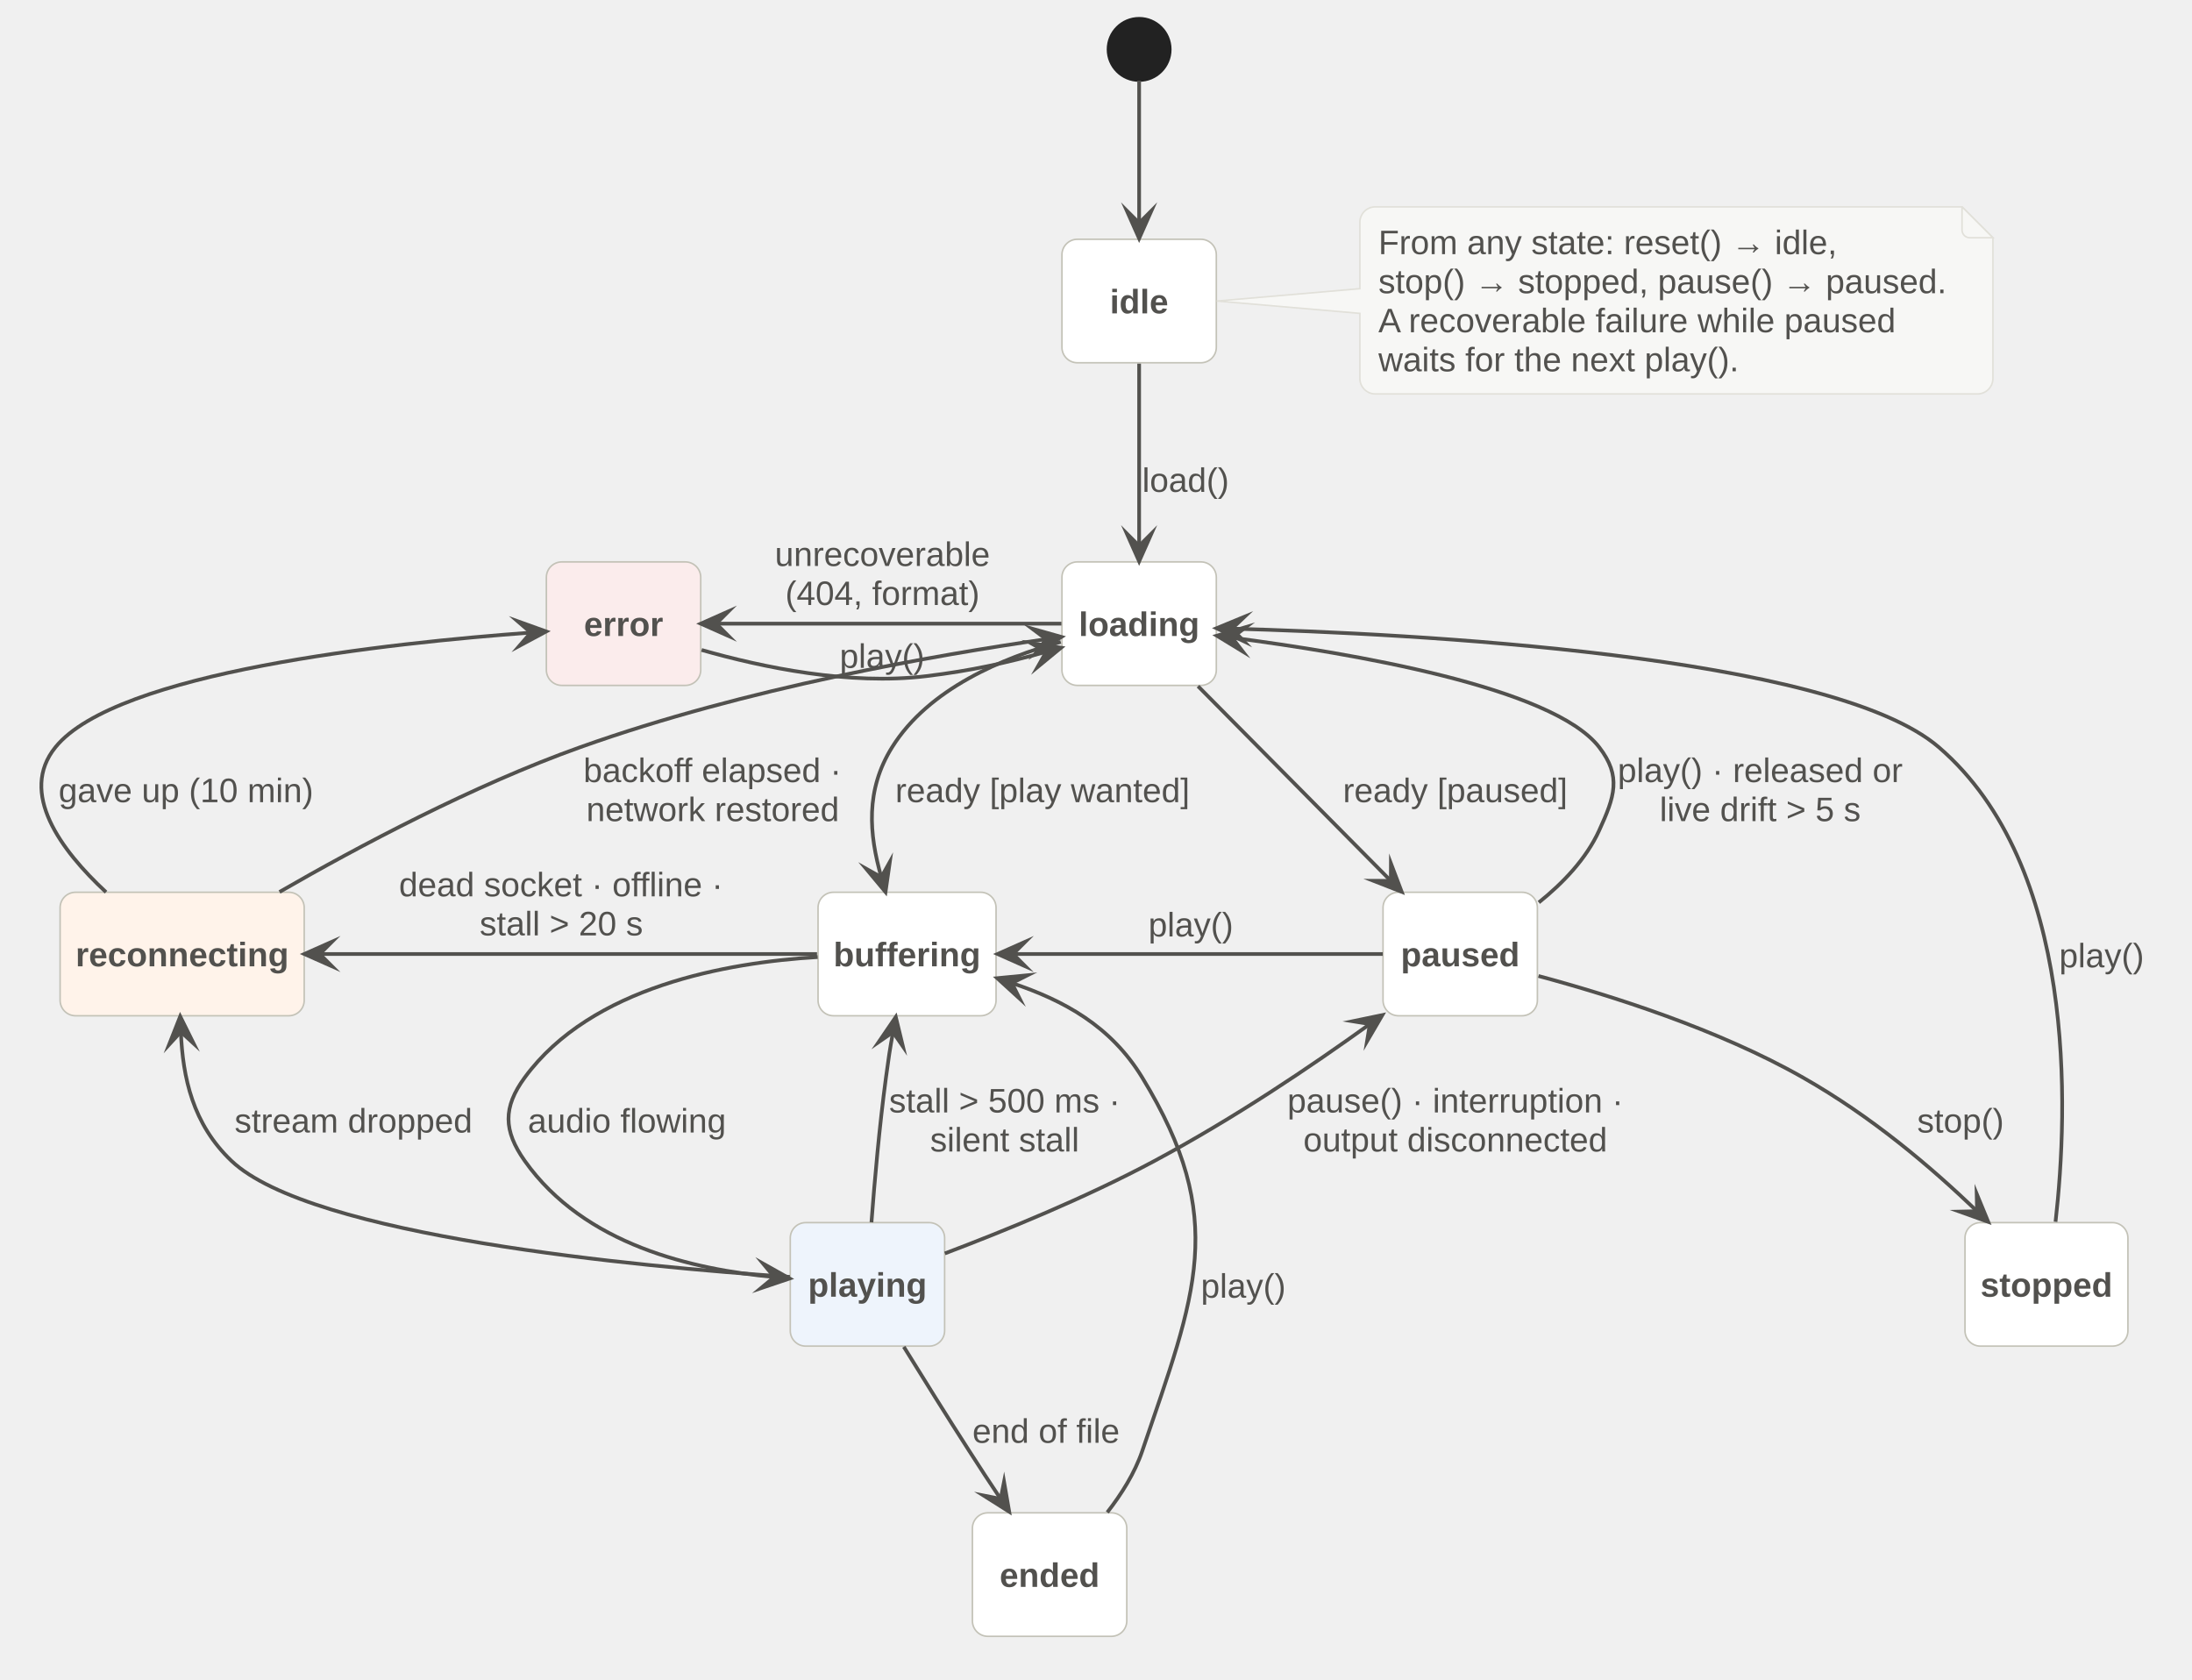
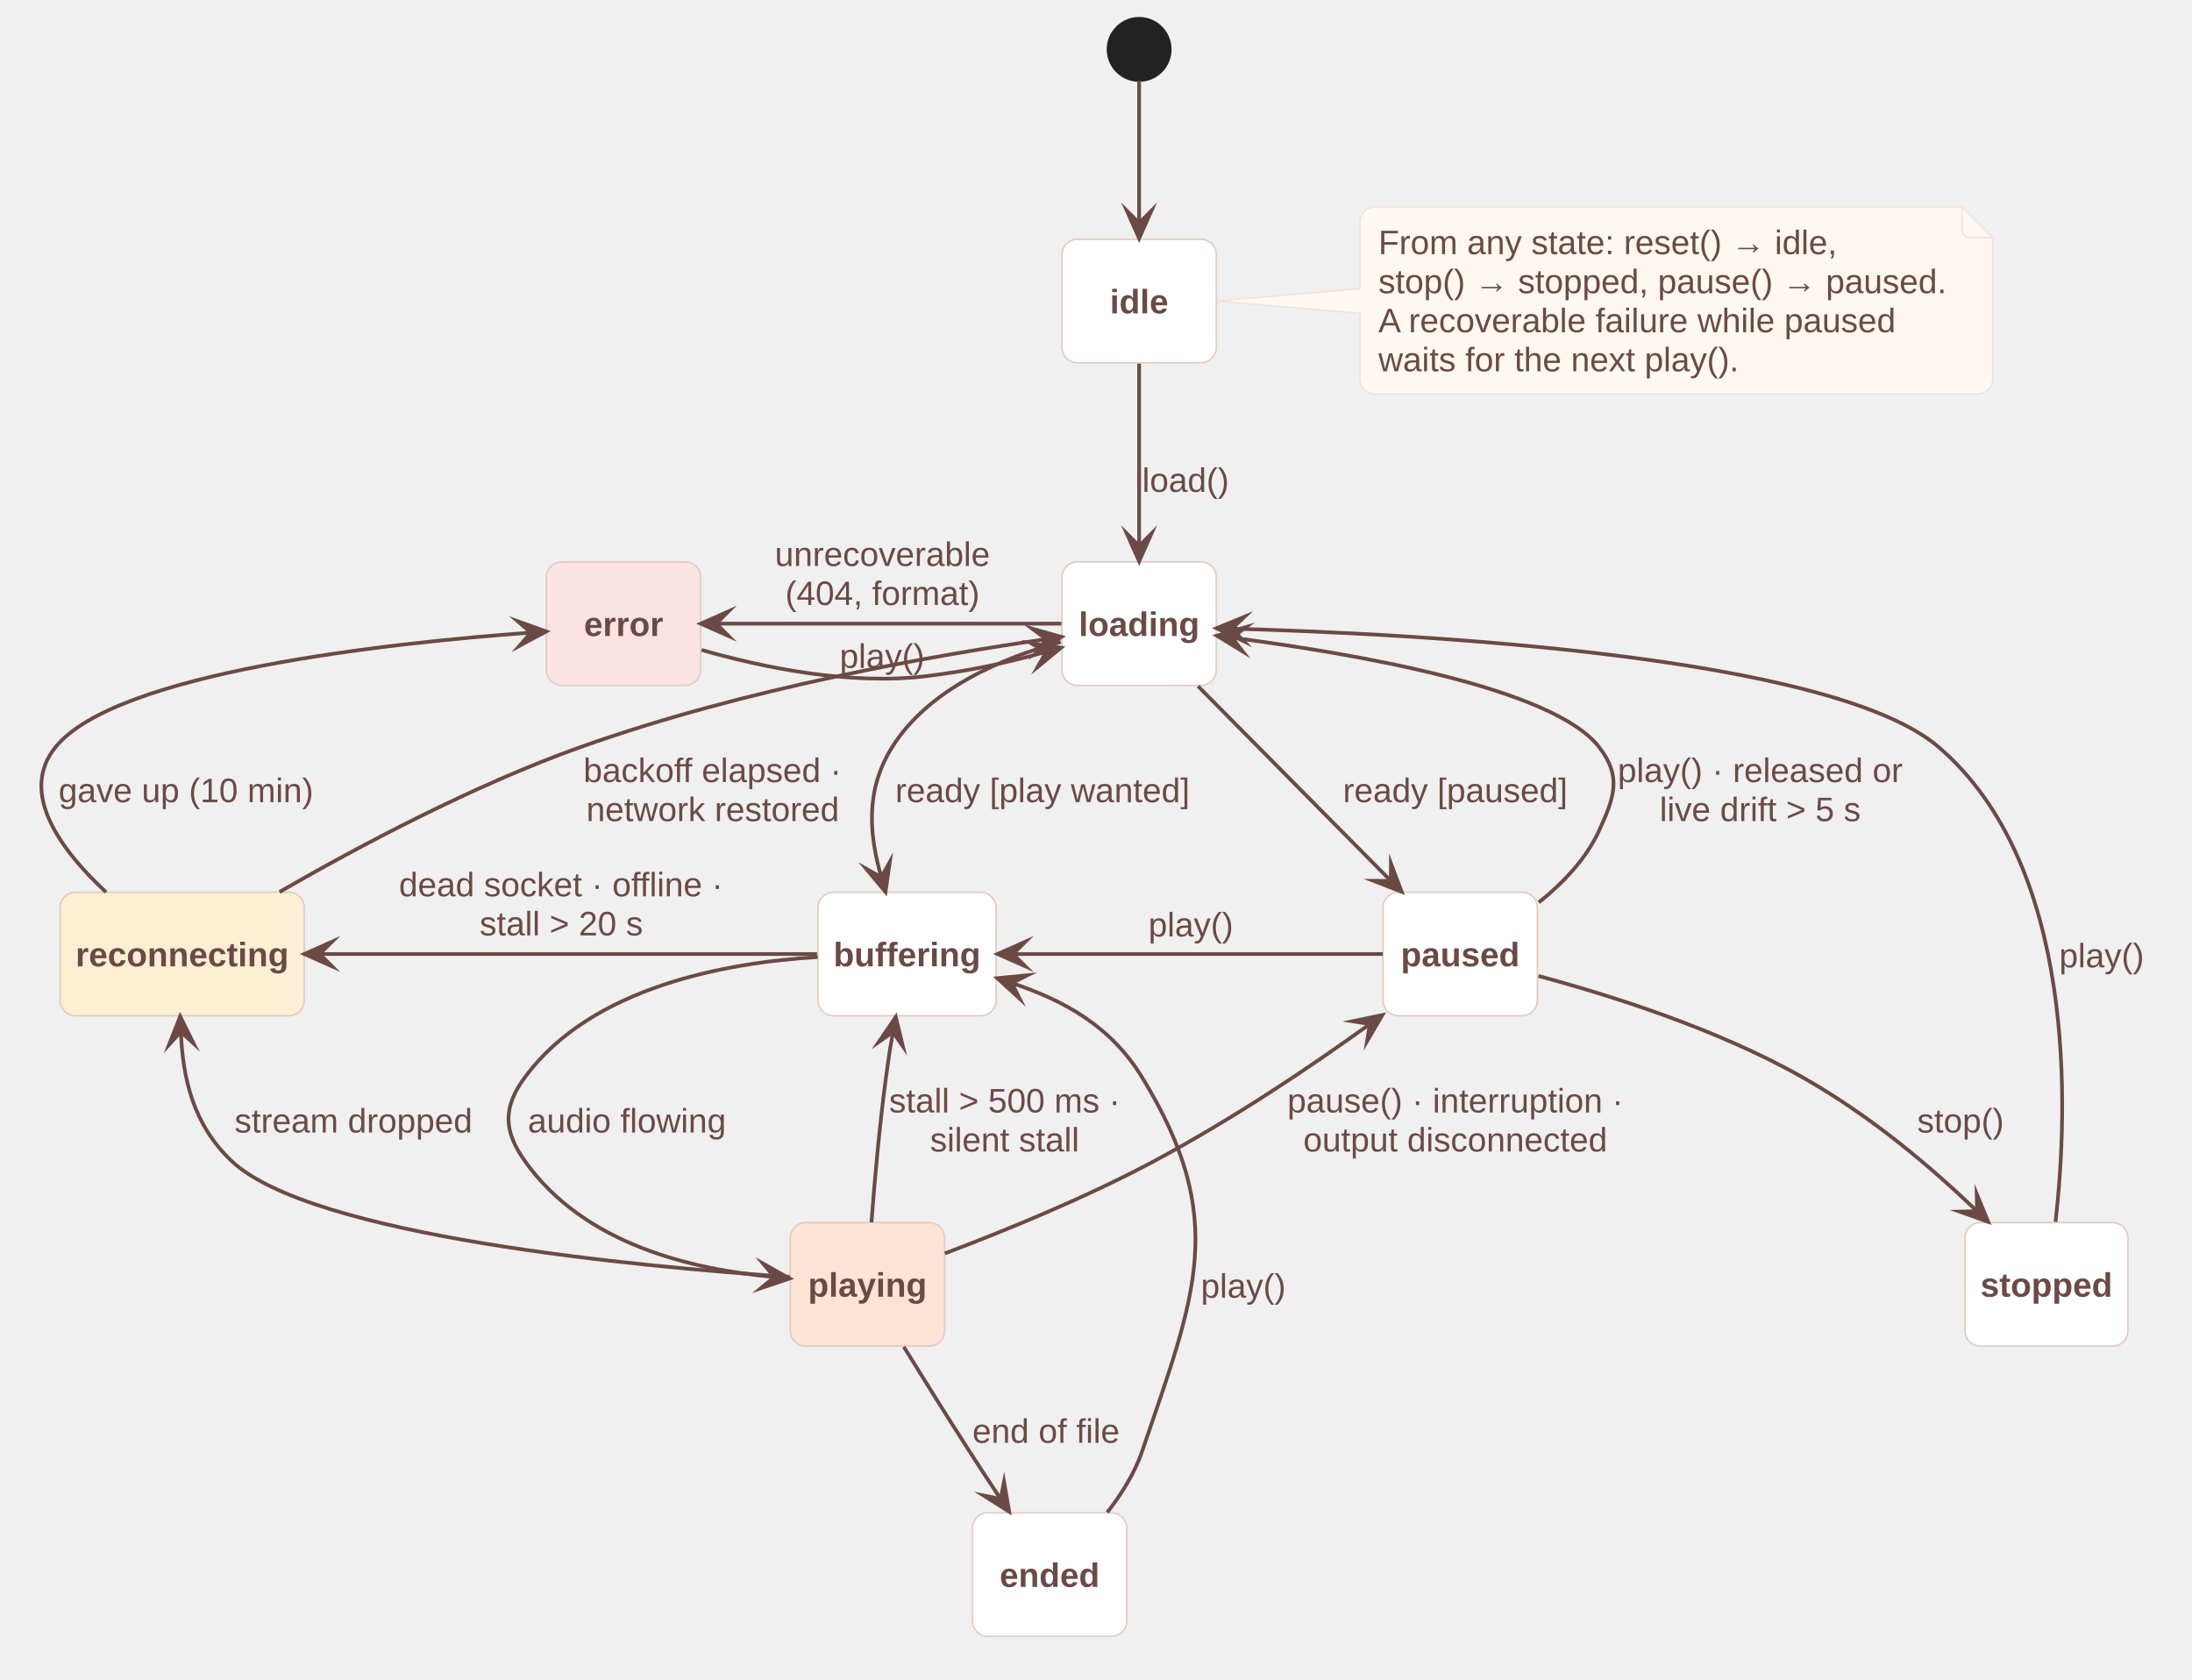
<svg xmlns="http://www.w3.org/2000/svg" version="1.1" data-diagram-type="STATE" style="width:710px;height:544px;background:#FFFFFF;" width="710px" height="544px" viewBox="0 0 710 544" zoomAndPan="magnify" preserveAspectRatio="none" contentStyleType="text/css">
  <defs />
  <g font-family="sans-serif" lengthAdjust="spacing">
-     <rect x="255.97" y="396" width="50" height="40" fill="#EEF4FC" style="stroke:#C3C2B7;stroke-width:0.5;" rx="5" ry="5" />
-     <text x="261.717" y="419.993" fill="#52514E" font-size="11" textLength="38.505" font-weight="700" font-family="'Liberation Sans'">playing</text>
-     <rect x="19.47" y="289" width="79.067" height="40" fill="#FFF3EA" style="stroke:#C3C2B7;stroke-width:0.5;" rx="5" ry="5" />
-     <text x="24.47" y="312.993" fill="#52514E" font-size="11" textLength="69.067" font-weight="700" font-family="'Liberation Sans'">reconnecting</text>
-     <rect x="176.97" y="182" width="50" height="40" fill="#FBECEC" style="stroke:#C3C2B7;stroke-width:0.5;" rx="5" ry="5" />
-     <text x="189.13" y="205.993" fill="#52514E" font-size="11" textLength="25.679" font-weight="700" font-family="'Liberation Sans'">error</text>
+     <rect x="255.97" y="396" width="50" height="40" fill="#FFE4D5" style="stroke:#E2CBBF;stroke-width:0.5;" rx="5" ry="5" />
+     <text x="261.717" y="419.993" fill="#6B4A45" font-size="11" textLength="38.505" font-weight="700" font-family="'Liberation Sans'">playing</text>
+     <rect x="19.47" y="289" width="79.067" height="40" fill="#FDEFD3" style="stroke:#E2CBBF;stroke-width:0.5;" rx="5" ry="5" />
+     <text x="24.47" y="312.993" fill="#6B4A45" font-size="11" textLength="69.067" font-weight="700" font-family="'Liberation Sans'">reconnecting</text>
+     <rect x="176.97" y="182" width="50" height="40" fill="#FBE3E4" style="stroke:#E2CBBF;stroke-width:0.5;" rx="5" ry="5" />
+     <text x="189.13" y="205.993" fill="#6B4A45" font-size="11" textLength="25.679" font-weight="700" font-family="'Liberation Sans'">error</text>
    <g class="start_entity" data-qualified-name=".start." id="ent0004" data-source-line="6">
      <ellipse cx="368.97" cy="16" rx="10" ry="10" fill="#222" style="stroke:#222;stroke-width:1;" />
    </g>
-     <rect x="343.97" y="77.5" width="50" height="40" fill="#FFF" style="stroke:#C3C2B7;stroke-width:0.5;" rx="5" ry="5" />
-     <text x="359.495" y="101.493" fill="#52514E" font-size="11" textLength="18.949" font-weight="700" font-family="'Liberation Sans'">idle</text>
-     <rect x="343.97" y="182" width="50" height="40" fill="#FFF" style="stroke:#C3C2B7;stroke-width:0.5;" rx="5" ry="5" />
-     <text x="349.417" y="205.993" fill="#52514E" font-size="11" textLength="39.107" font-weight="700" font-family="'Liberation Sans'">loading</text>
-     <rect x="264.97" y="289" width="57.658" height="40" fill="#FFF" style="stroke:#C3C2B7;stroke-width:0.5;" rx="5" ry="5" />
-     <text x="269.97" y="312.993" fill="#52514E" font-size="11" textLength="47.658" font-weight="700" font-family="'Liberation Sans'">buffering</text>
-     <rect x="447.97" y="289" width="50" height="40" fill="#FFF" style="stroke:#C3C2B7;stroke-width:0.5;" rx="5" ry="5" />
-     <text x="453.715" y="312.993" fill="#52514E" font-size="11" textLength="38.511" font-weight="700" font-family="'Liberation Sans'">paused</text>
-     <rect x="314.97" y="490" width="50" height="40" fill="#FFF" style="stroke:#C3C2B7;stroke-width:0.5;" rx="5" ry="5" />
-     <text x="323.773" y="513.993" fill="#52514E" font-size="11" textLength="32.393" font-weight="700" font-family="'Liberation Sans'">ended</text>
-     <rect x="636.47" y="396" width="52.775" height="40" fill="#FFF" style="stroke:#C3C2B7;stroke-width:0.5;" rx="5" ry="5" />
-     <text x="641.47" y="419.993" fill="#52514E" font-size="11" textLength="42.775" font-weight="700" font-family="'Liberation Sans'">stopped</text>
+     <rect x="343.97" y="77.5" width="50" height="40" fill="#FFF" style="stroke:#E2CBBF;stroke-width:0.5;" rx="5" ry="5" />
+     <text x="359.495" y="101.493" fill="#6B4A45" font-size="11" textLength="18.949" font-weight="700" font-family="'Liberation Sans'">idle</text>
+     <rect x="343.97" y="182" width="50" height="40" fill="#FFF" style="stroke:#E2CBBF;stroke-width:0.5;" rx="5" ry="5" />
+     <text x="349.417" y="205.993" fill="#6B4A45" font-size="11" textLength="39.107" font-weight="700" font-family="'Liberation Sans'">loading</text>
+     <rect x="264.97" y="289" width="57.658" height="40" fill="#FFF" style="stroke:#E2CBBF;stroke-width:0.5;" rx="5" ry="5" />
+     <text x="269.97" y="312.993" fill="#6B4A45" font-size="11" textLength="47.658" font-weight="700" font-family="'Liberation Sans'">buffering</text>
+     <rect x="447.97" y="289" width="50" height="40" fill="#FFF" style="stroke:#E2CBBF;stroke-width:0.5;" rx="5" ry="5" />
+     <text x="453.715" y="312.993" fill="#6B4A45" font-size="11" textLength="38.511" font-weight="700" font-family="'Liberation Sans'">paused</text>
+     <rect x="314.97" y="490" width="50" height="40" fill="#FFF" style="stroke:#E2CBBF;stroke-width:0.5;" rx="5" ry="5" />
+     <text x="323.773" y="513.993" fill="#6B4A45" font-size="11" textLength="32.393" font-weight="700" font-family="'Liberation Sans'">ended</text>
+     <rect x="636.47" y="396" width="52.775" height="40" fill="#FFF" style="stroke:#E2CBBF;stroke-width:0.5;" rx="5" ry="5" />
+     <text x="641.47" y="419.993" fill="#6B4A45" font-size="11" textLength="42.775" font-weight="700" font-family="'Liberation Sans'">stopped</text>
    <g class="entity" data-qualified-name="GMN41" id="ent0042" data-source-line="36">
-       <path d="M440.47,72 L440.47,93.5 L394.12,97.5 L440.47,101.5 L440.47,122.596 A5,5 0 0 0 445.47,127.596 L640.511,127.596 A5,5 0 0 0 645.511,122.596 L645.511,77 L635.511,67 L445.47,67 A5,5 0 0 0 440.47,72" style="stroke:#E1E0D9;stroke-width:0.5;" fill="#F7F7F5" />
-       <path d="M635.511,67 L635.511,74.5 A2.5,2.5 0 0 0 638.011,77 L645.511,77 L635.511,67" style="stroke:#E1E0D9;stroke-width:0.5;" fill="#F7F7F5" />
-       <text x="446.47" y="82.318" fill="#52514E" font-size="11" textLength="148.543" font-family="'Liberation Sans'">From any state: reset() → idle,</text>
-       <text x="446.47" y="94.967" fill="#52514E" font-size="11" textLength="184.041" font-family="'Liberation Sans'">stop() → stopped, pause() → paused.</text>
-       <text x="446.47" y="107.616" fill="#52514E" font-size="11" textLength="168.153" font-family="'Liberation Sans'">A recoverable failure while paused</text>
-       <text x="446.47" y="120.265" fill="#52514E" font-size="11" textLength="116.768" font-family="'Liberation Sans'">waits for the next play().</text>
+       <path d="M440.47,72 L440.47,93.5 L394.12,97.5 L440.47,101.5 L440.47,122.596 A5,5 0 0 0 445.47,127.596 L640.511,127.596 A5,5 0 0 0 645.511,122.596 L645.511,77 L635.511,67 L445.47,67 A5,5 0 0 0 440.47,72" style="stroke:#F1E3DA;stroke-width:0.5;" fill="#FFF8F2" />
+       <path d="M635.511,67 L635.511,74.5 A2.5,2.5 0 0 0 638.011,77 L645.511,77 L635.511,67" style="stroke:#F1E3DA;stroke-width:0.5;" fill="#FFF8F2" />
+       <text x="446.47" y="82.318" fill="#6B4A45" font-size="11" textLength="148.543" font-family="'Liberation Sans'">From any state: reset() → idle,</text>
+       <text x="446.47" y="94.967" fill="#6B4A45" font-size="11" textLength="184.041" font-family="'Liberation Sans'">stop() → stopped, pause() → paused.</text>
+       <text x="446.47" y="107.616" fill="#6B4A45" font-size="11" textLength="168.153" font-family="'Liberation Sans'">A recoverable failure while paused</text>
+       <text x="446.47" y="120.265" fill="#6B4A45" font-size="11" textLength="116.768" font-family="'Liberation Sans'">waits for the next play().</text>
    </g>
    <g class="link" data-entity-1="ent0004" data-entity-2="ent0005" id="lnk6" data-source-line="6" data-link-type="dependency">
-       <path d="M368.97,26.12 C368.97,38.52 368.97,56.01 368.97,72.23" style="stroke:#52514E;stroke-width:1.2;" fill="none" id="*start*-to-idle" />
-       <polygon points="368.97,77.23,372.97,68.23,368.97,72.23,364.97,68.23,368.97,77.23" fill="#52514E" style="stroke:#52514E;stroke-width:1.2;stroke-linejoin:miter;stroke-miterlimit:10;" />
+       <path d="M368.97,26.12 C368.97,38.52 368.97,56.01 368.97,72.23" style="stroke:#6B4A45;stroke-width:1.2;" fill="none" id="*start*-to-idle" />
+       <polygon points="368.97,77.23,372.97,68.23,368.97,72.23,364.97,68.23,368.97,77.23" fill="#6B4A45" style="stroke:#6B4A45;stroke-width:1.2;stroke-linejoin:miter;stroke-miterlimit:10;" />
    </g>
    <g class="link" data-entity-1="ent0005" data-entity-2="ent0007" id="lnk8" data-source-line="7" data-link-type="dependency">
-       <path d="M368.97,117.78 C368.97,136.1 368.97,158.51 368.97,176.81" style="stroke:#52514E;stroke-width:1.2;" fill="none" id="idle-to-loading" />
-       <polygon points="368.97,181.81,372.97,172.81,368.97,176.81,364.97,172.81,368.97,181.81" fill="#52514E" style="stroke:#52514E;stroke-width:1.2;stroke-linejoin:miter;stroke-miterlimit:10;" />
-       <text x="369.97" y="159.318" fill="#52514E" font-size="11" textLength="28.123" font-family="'Liberation Sans'">load()</text>
+       <path d="M368.97,117.78 C368.97,136.1 368.97,158.51 368.97,176.81" style="stroke:#6B4A45;stroke-width:1.2;" fill="none" id="idle-to-loading" />
+       <polygon points="368.97,181.81,372.97,172.81,368.97,176.81,364.97,172.81,368.97,181.81" fill="#6B4A45" style="stroke:#6B4A45;stroke-width:1.2;stroke-linejoin:miter;stroke-miterlimit:10;" />
+       <text x="369.97" y="159.318" fill="#6B4A45" font-size="11" textLength="28.123" font-family="'Liberation Sans'">load()</text>
    </g>
    <g class="link" data-entity-1="ent0007" data-entity-2="ent0009" id="lnk10" data-source-line="9" data-link-type="dependency">
-       <path d="M343.59,207.92 C324.94,213.01 300.85,223 288.97,242 C280.26,255.93 281.488,270.089 285.458,284.109" style="stroke:#52514E;stroke-width:1.2;" fill="none" id="loading-to-buffering" />
-       <polygon points="286.82,288.92,288.217,279.171,285.458,284.109,280.519,281.35,286.82,288.92" fill="#52514E" style="stroke:#52514E;stroke-width:1.2;stroke-linejoin:miter;stroke-miterlimit:10;" />
-       <text x="289.97" y="259.818" fill="#52514E" font-size="11" textLength="95.391" font-family="'Liberation Sans'">ready [play wanted]</text>
+       <path d="M343.59,207.92 C324.94,213.01 300.85,223 288.97,242 C280.26,255.93 281.488,270.089 285.458,284.109" style="stroke:#6B4A45;stroke-width:1.2;" fill="none" id="loading-to-buffering" />
+       <polygon points="286.82,288.92,288.217,279.171,285.458,284.109,280.519,281.35,286.82,288.92" fill="#6B4A45" style="stroke:#6B4A45;stroke-width:1.2;stroke-linejoin:miter;stroke-miterlimit:10;" />
+       <text x="289.97" y="259.818" fill="#6B4A45" font-size="11" textLength="95.391" font-family="'Liberation Sans'">ready [play wanted]</text>
    </g>
    <g class="link" data-entity-1="ent0007" data-entity-2="ent0011" id="lnk12" data-source-line="10" data-link-type="dependency">
-       <path d="M388.05,222.26 C406.81,241.2 431.781,266.408 450.501,285.308" style="stroke:#52514E;stroke-width:1.2;" fill="none" id="loading-to-paused" />
-       <polygon points="454.02,288.86,450.528,279.651,450.501,285.308,444.845,285.281,454.02,288.86" fill="#52514E" style="stroke:#52514E;stroke-width:1.2;stroke-linejoin:miter;stroke-miterlimit:10;" />
-       <text x="434.97" y="259.818" fill="#52514E" font-size="11" textLength="72.773" font-family="'Liberation Sans'">ready [paused]</text>
+       <path d="M388.05,222.26 C406.81,241.2 431.781,266.408 450.501,285.308" style="stroke:#6B4A45;stroke-width:1.2;" fill="none" id="loading-to-paused" />
+       <polygon points="454.02,288.86,450.528,279.651,450.501,285.308,444.845,285.281,454.02,288.86" fill="#6B4A45" style="stroke:#6B4A45;stroke-width:1.2;stroke-linejoin:miter;stroke-miterlimit:10;" />
+       <text x="434.97" y="259.818" fill="#6B4A45" font-size="11" textLength="72.773" font-family="'Liberation Sans'">ready [paused]</text>
    </g>
    <g class="link" data-entity-1="ent0007" data-entity-2="ent0011" id="lnk21" data-source-line="15" data-link-type="dependency">
-       <path d="M399.098,206.546 C437.498,211.546 502.94,222.53 517.97,242 C525.31,251.5 522.96,258.08 517.97,269 C513.77,278.22 506.18,286.09 498.43,292.3" style="stroke:#52514E;stroke-width:1.2;" fill="none" id="loading-backto-paused" />
-       <polygon points="394.14,205.9,402.548,211.029,399.098,206.546,403.581,203.096,394.14,205.9" fill="#52514E" style="stroke:#52514E;stroke-width:1.2;stroke-linejoin:miter;stroke-miterlimit:10;" />
-       <text x="523.97" y="253.318" fill="#52514E" font-size="11" textLength="92.313" font-family="'Liberation Sans'">play() · released or</text>
-       <text x="537.572" y="265.967" fill="#52514E" font-size="11" textLength="65.108" font-family="'Liberation Sans'">live drift &gt; 5 s</text>
+       <path d="M399.098,206.546 C437.498,211.546 502.94,222.53 517.97,242 C525.31,251.5 522.96,258.08 517.97,269 C513.77,278.22 506.18,286.09 498.43,292.3" style="stroke:#6B4A45;stroke-width:1.2;" fill="none" id="loading-backto-paused" />
+       <polygon points="394.14,205.9,402.548,211.029,399.098,206.546,403.581,203.096,394.14,205.9" fill="#6B4A45" style="stroke:#6B4A45;stroke-width:1.2;stroke-linejoin:miter;stroke-miterlimit:10;" />
+       <text x="523.97" y="253.318" fill="#6B4A45" font-size="11" textLength="92.313" font-family="'Liberation Sans'">play() · released or</text>
+       <text x="537.572" y="265.967" fill="#6B4A45" font-size="11" textLength="65.108" font-family="'Liberation Sans'">live drift &gt; 5 s</text>
    </g>
    <g class="link" data-entity-1="ent0009" data-entity-2="ent0001" id="lnk13" data-source-line="11" data-link-type="dependency">
-       <path d="M264.84,309.99 C235.51,311.74 191.6,319.52 169.97,349 C162.87,358.67 163.04,366.21 169.97,376 C189.34,403.33 224.472,411.187 250.792,413.637" style="stroke:#52514E;stroke-width:1.2;" fill="none" id="buffering-to-playing" />
-       <polygon points="255.77,414.1,247.179,409.283,250.792,413.637,246.438,417.249,255.77,414.1" fill="#52514E" style="stroke:#52514E;stroke-width:1.2;stroke-linejoin:miter;stroke-miterlimit:10;" />
-       <text x="170.97" y="366.818" fill="#52514E" font-size="11" textLength="64.211" font-family="'Liberation Sans'">audio flowing</text>
+       <path d="M264.84,309.99 C235.51,311.74 191.6,319.52 169.97,349 C162.87,358.67 163.04,366.21 169.97,376 C189.34,403.33 224.472,411.187 250.792,413.637" style="stroke:#6B4A45;stroke-width:1.2;" fill="none" id="buffering-to-playing" />
+       <polygon points="255.77,414.1,247.179,409.283,250.792,413.637,246.438,417.249,255.77,414.1" fill="#6B4A45" style="stroke:#6B4A45;stroke-width:1.2;stroke-linejoin:miter;stroke-miterlimit:10;" />
+       <text x="170.97" y="366.818" fill="#6B4A45" font-size="11" textLength="64.211" font-family="'Liberation Sans'">audio flowing</text>
    </g>
    <g class="link" data-entity-1="ent0009" data-entity-2="ent0001" id="lnk15" data-source-line="12" data-link-type="dependency">
-       <path d="M289.251,334.309 C288.111,340.549 287.84,342.59 286.97,349 C284.85,364.74 283.27,382.68 282.27,395.89" style="stroke:#52514E;stroke-width:1.2;" fill="none" id="buffering-backto-playing" />
-       <polygon points="290.15,329.39,284.598,337.525,289.251,334.309,292.467,338.962,290.15,329.39" fill="#52514E" style="stroke:#52514E;stroke-width:1.2;stroke-linejoin:miter;stroke-miterlimit:10;" />
-       <text x="287.97" y="360.318" fill="#52514E" font-size="11" textLength="74.889" font-family="'Liberation Sans'">stall &gt; 500 ms ·</text>
-       <text x="301.266" y="372.967" fill="#52514E" font-size="11" textLength="48.297" font-family="'Liberation Sans'">silent stall</text>
+       <path d="M289.251,334.309 C288.111,340.549 287.84,342.59 286.97,349 C284.85,364.74 283.27,382.68 282.27,395.89" style="stroke:#6B4A45;stroke-width:1.2;" fill="none" id="buffering-backto-playing" />
+       <polygon points="290.15,329.39,284.598,337.525,289.251,334.309,292.467,338.962,290.15,329.39" fill="#6B4A45" style="stroke:#6B4A45;stroke-width:1.2;stroke-linejoin:miter;stroke-miterlimit:10;" />
+       <text x="287.97" y="360.318" fill="#6B4A45" font-size="11" textLength="74.889" font-family="'Liberation Sans'">stall &gt; 500 ms ·</text>
+       <text x="301.266" y="372.967" fill="#6B4A45" font-size="11" textLength="48.297" font-family="'Liberation Sans'">silent stall</text>
    </g>
    <g class="link" data-entity-1="ent0011" data-entity-2="ent0001" id="lnk17" data-source-line="13" data-link-type="dependency">
-       <path d="M443.7,331.689 C424.17,345.729 400.18,361.93 373.97,376 C351.76,387.92 325.11,398.77 306.04,405.98" style="stroke:#52514E;stroke-width:1.2;" fill="none" id="paused-backto-playing" />
-       <polygon points="447.76,328.77,438.118,330.776,443.7,331.689,442.787,337.271,447.76,328.77" fill="#52514E" style="stroke:#52514E;stroke-width:1.2;stroke-linejoin:miter;stroke-miterlimit:10;" />
-       <text x="416.97" y="360.318" fill="#52514E" font-size="11" textLength="108.824" font-family="'Liberation Sans'">pause() · interruption ·</text>
-       <text x="422.15" y="372.967" fill="#52514E" font-size="11" textLength="98.463" font-family="'Liberation Sans'">output disconnected</text>
+       <path d="M443.7,331.689 C424.17,345.729 400.18,361.93 373.97,376 C351.76,387.92 325.11,398.77 306.04,405.98" style="stroke:#6B4A45;stroke-width:1.2;" fill="none" id="paused-backto-playing" />
+       <polygon points="447.76,328.77,438.118,330.776,443.7,331.689,442.787,337.271,447.76,328.77" fill="#6B4A45" style="stroke:#6B4A45;stroke-width:1.2;stroke-linejoin:miter;stroke-miterlimit:10;" />
+       <text x="416.97" y="360.318" fill="#6B4A45" font-size="11" textLength="108.824" font-family="'Liberation Sans'">pause() · interruption ·</text>
+       <text x="422.15" y="372.967" fill="#6B4A45" font-size="11" textLength="98.463" font-family="'Liberation Sans'">output disconnected</text>
    </g>
    <g class="link" data-entity-1="ent0009" data-entity-2="ent0011" id="lnk19" data-source-line="14" data-link-type="dependency">
-       <path d="M328.13,309 C362.8,309 415.09,309 447.88,309" style="stroke:#52514E;stroke-width:1.2;" fill="none" id="buffering-backto-paused" />
-       <polygon points="323.13,309,332.13,313,328.13,309,332.13,305,323.13,309" fill="#52514E" style="stroke:#52514E;stroke-width:1.2;stroke-linejoin:miter;stroke-miterlimit:10;" />
-       <text x="371.97" y="303.318" fill="#52514E" font-size="11" textLength="27.505" font-family="'Liberation Sans'">play()</text>
+       <path d="M328.13,309 C362.8,309 415.09,309 447.88,309" style="stroke:#6B4A45;stroke-width:1.2;" fill="none" id="buffering-backto-paused" />
+       <polygon points="323.13,309,332.13,313,328.13,309,332.13,305,323.13,309" fill="#6B4A45" style="stroke:#6B4A45;stroke-width:1.2;stroke-linejoin:miter;stroke-miterlimit:10;" />
+       <text x="371.97" y="303.318" fill="#6B4A45" font-size="11" textLength="27.505" font-family="'Liberation Sans'">play()</text>
    </g>
    <g class="link" data-entity-1="ent0002" data-entity-2="ent0009" id="lnk23" data-source-line="17" data-link-type="dependency">
-       <path d="M103.57,309 C150.53,309 222.71,309 264.64,309" style="stroke:#52514E;stroke-width:1.2;" fill="none" id="reconnecting-backto-buffering" />
-       <polygon points="98.57,309,107.57,313,103.57,309,107.57,305,98.57,309" fill="#52514E" style="stroke:#52514E;stroke-width:1.2;stroke-linejoin:miter;stroke-miterlimit:10;" />
-       <text x="129.22" y="290.318" fill="#52514E" font-size="11" textLength="105.166" font-family="'Liberation Sans'">dead socket · offline ·</text>
-       <text x="155.358" y="302.967" fill="#52514E" font-size="11" textLength="52.889" font-family="'Liberation Sans'">stall &gt; 20 s</text>
+       <path d="M103.57,309 C150.53,309 222.71,309 264.64,309" style="stroke:#6B4A45;stroke-width:1.2;" fill="none" id="reconnecting-backto-buffering" />
+       <polygon points="98.57,309,107.57,313,103.57,309,107.57,305,98.57,309" fill="#6B4A45" style="stroke:#6B4A45;stroke-width:1.2;stroke-linejoin:miter;stroke-miterlimit:10;" />
+       <text x="129.22" y="290.318" fill="#6B4A45" font-size="11" textLength="105.166" font-family="'Liberation Sans'">dead socket · offline ·</text>
+       <text x="155.358" y="302.967" fill="#6B4A45" font-size="11" textLength="52.889" font-family="'Liberation Sans'">stall &gt; 20 s</text>
    </g>
    <g class="link" data-entity-1="ent0002" data-entity-2="ent0001" id="lnk25" data-source-line="18" data-link-type="dependency">
-       <path d="M58.582,334.206 C59.212,349.066 62.41,364.06 74.97,376 C100.7,400.45 206.76,410.28 255.84,413.58" style="stroke:#52514E;stroke-width:1.2;" fill="none" id="reconnecting-backto-playing" />
-       <polygon points="58.37,329.21,54.755,338.371,58.582,334.206,62.748,338.032,58.37,329.21" fill="#52514E" style="stroke:#52514E;stroke-width:1.2;stroke-linejoin:miter;stroke-miterlimit:10;" />
-       <text x="75.97" y="366.818" fill="#52514E" font-size="11" textLength="77.043" font-family="'Liberation Sans'">stream dropped</text>
+       <path d="M58.582,334.206 C59.212,349.066 62.41,364.06 74.97,376 C100.7,400.45 206.76,410.28 255.84,413.58" style="stroke:#6B4A45;stroke-width:1.2;" fill="none" id="reconnecting-backto-playing" />
+       <polygon points="58.37,329.21,54.755,338.371,58.582,334.206,62.748,338.032,58.37,329.21" fill="#6B4A45" style="stroke:#6B4A45;stroke-width:1.2;stroke-linejoin:miter;stroke-miterlimit:10;" />
+       <text x="75.97" y="366.818" fill="#6B4A45" font-size="11" textLength="77.043" font-family="'Liberation Sans'">stream dropped</text>
    </g>
    <g class="link" data-entity-1="ent0007" data-entity-2="ent0002" id="lnk27" data-source-line="19" data-link-type="dependency">
-       <path d="M338.861,207.015 C303.371,212.145 241.87,222.78 187.97,242 C153.26,254.38 116.03,274.2 90.53,288.9" style="stroke:#52514E;stroke-width:1.2;" fill="none" id="loading-backto-reconnecting" />
-       <polygon points="343.81,206.3,334.33,203.629,338.861,207.015,335.475,211.546,343.81,206.3" fill="#52514E" style="stroke:#52514E;stroke-width:1.2;stroke-linejoin:miter;stroke-miterlimit:10;" />
-       <text x="188.97" y="253.318" fill="#52514E" font-size="11" textLength="83.773" font-family="'Liberation Sans'">backoff elapsed ·</text>
-       <text x="189.894" y="265.967" fill="#52514E" font-size="11" textLength="81.925" font-family="'Liberation Sans'">network restored</text>
+       <path d="M338.861,207.015 C303.371,212.145 241.87,222.78 187.97,242 C153.26,254.38 116.03,274.2 90.53,288.9" style="stroke:#6B4A45;stroke-width:1.2;" fill="none" id="loading-backto-reconnecting" />
+       <polygon points="343.81,206.3,334.33,203.629,338.861,207.015,335.475,211.546,343.81,206.3" fill="#6B4A45" style="stroke:#6B4A45;stroke-width:1.2;stroke-linejoin:miter;stroke-miterlimit:10;" />
+       <text x="188.97" y="253.318" fill="#6B4A45" font-size="11" textLength="83.773" font-family="'Liberation Sans'">backoff elapsed ·</text>
+       <text x="189.894" y="265.967" fill="#6B4A45" font-size="11" textLength="81.925" font-family="'Liberation Sans'">network restored</text>
    </g>
    <g class="link" data-entity-1="ent0001" data-entity-2="ent0028" id="lnk29" data-source-line="21" data-link-type="dependency">
-       <path d="M292.75,436.23 C298.98,446.33 306.81,458.88 313.97,470 C318.12,476.43 319.942,479.243 324.112,485.483" style="stroke:#52514E;stroke-width:1.2;" fill="none" id="playing-to-ended" />
-       <polygon points="326.89,489.64,325.215,479.935,324.112,485.483,318.564,484.38,326.89,489.64" fill="#52514E" style="stroke:#52514E;stroke-width:1.2;stroke-linejoin:miter;stroke-miterlimit:10;" />
-       <text x="314.97" y="467.318" fill="#52514E" font-size="11" textLength="47.701" font-family="'Liberation Sans'">end of file</text>
+       <path d="M292.75,436.23 C298.98,446.33 306.81,458.88 313.97,470 C318.12,476.43 319.942,479.243 324.112,485.483" style="stroke:#6B4A45;stroke-width:1.2;" fill="none" id="playing-to-ended" />
+       <polygon points="326.89,489.64,325.215,479.935,324.112,485.483,318.564,484.38,326.89,489.64" fill="#6B4A45" style="stroke:#6B4A45;stroke-width:1.2;stroke-linejoin:miter;stroke-miterlimit:10;" />
+       <text x="314.97" y="467.318" fill="#6B4A45" font-size="11" textLength="47.701" font-family="'Liberation Sans'">end of file</text>
    </g>
    <g class="link" data-entity-1="ent0009" data-entity-2="ent0028" id="lnk31" data-source-line="22" data-link-type="dependency">
-       <path d="M327.754,318.41 C344.624,324.03 359.77,332.29 369.97,349 C398.01,394.89 387.29,419.09 369.97,470 C367.55,477.12 363.25,483.95 358.65,489.85" style="stroke:#52514E;stroke-width:1.2;" fill="none" id="buffering-backto-ended" />
-       <polygon points="323.01,316.83,330.284,323.469,327.754,318.41,332.813,315.88,323.01,316.83" fill="#52514E" style="stroke:#52514E;stroke-width:1.2;stroke-linejoin:miter;stroke-miterlimit:10;" />
-       <text x="388.97" y="420.318" fill="#52514E" font-size="11" textLength="27.505" font-family="'Liberation Sans'">play()</text>
+       <path d="M327.754,318.41 C344.624,324.03 359.77,332.29 369.97,349 C398.01,394.89 387.29,419.09 369.97,470 C367.55,477.12 363.25,483.95 358.65,489.85" style="stroke:#6B4A45;stroke-width:1.2;" fill="none" id="buffering-backto-ended" />
+       <polygon points="323.01,316.83,330.284,323.469,327.754,318.41,332.813,315.88,323.01,316.83" fill="#6B4A45" style="stroke:#6B4A45;stroke-width:1.2;stroke-linejoin:miter;stroke-miterlimit:10;" />
+       <text x="388.97" y="420.318" fill="#6B4A45" font-size="11" textLength="27.505" font-family="'Liberation Sans'">play()</text>
    </g>
    <g class="link" data-entity-1="ent0003" data-entity-2="ent0007" id="lnk33" data-source-line="24" data-link-type="dependency">
-       <path d="M231.98,202 C263.46,202 312.24,202 343.8,202" style="stroke:#52514E;stroke-width:1.2;" fill="none" id="error-backto-loading" />
-       <polygon points="226.98,202,235.98,206,231.98,202,235.98,198,226.98,202" fill="#52514E" style="stroke:#52514E;stroke-width:1.2;stroke-linejoin:miter;stroke-miterlimit:10;" />
-       <text x="250.97" y="183.318" fill="#52514E" font-size="11" textLength="69.711" font-family="'Liberation Sans'">unrecoverable</text>
-       <text x="254.343" y="195.967" fill="#52514E" font-size="11" textLength="62.965" font-family="'Liberation Sans'">(404, format)</text>
+       <path d="M231.98,202 C263.46,202 312.24,202 343.8,202" style="stroke:#6B4A45;stroke-width:1.2;" fill="none" id="error-backto-loading" />
+       <polygon points="226.98,202,235.98,206,231.98,202,235.98,198,226.98,202" fill="#6B4A45" style="stroke:#6B4A45;stroke-width:1.2;stroke-linejoin:miter;stroke-miterlimit:10;" />
+       <text x="250.97" y="183.318" fill="#6B4A45" font-size="11" textLength="69.711" font-family="'Liberation Sans'">unrecoverable</text>
+       <text x="254.343" y="195.967" fill="#6B4A45" font-size="11" textLength="62.965" font-family="'Liberation Sans'">(404, format)</text>
    </g>
    <g class="link" data-entity-1="ent0003" data-entity-2="ent0007" id="lnk36" data-source-line="26" data-link-type="dependency">
-       <path d="M227.25,210.52 C246.98,216.16 275.12,222.02 299.97,219 C314.67,217.22 325.931,214.703 338.871,211.123" style="stroke:#52514E;stroke-width:1.2;" fill="none" id="error-to-loading" />
-       <polygon points="343.69,209.79,333.949,208.335,338.871,211.123,336.082,216.045,343.69,209.79" fill="#52514E" style="stroke:#52514E;stroke-width:1.2;stroke-linejoin:miter;stroke-miterlimit:10;" />
-       <text x="271.97" y="216.318" fill="#52514E" font-size="11" textLength="27.505" font-family="'Liberation Sans'">play()</text>
+       <path d="M227.25,210.52 C246.98,216.16 275.12,222.02 299.97,219 C314.67,217.22 325.931,214.703 338.871,211.123" style="stroke:#6B4A45;stroke-width:1.2;" fill="none" id="error-to-loading" />
+       <polygon points="343.69,209.79,333.949,208.335,338.871,211.123,336.082,216.045,343.69,209.79" fill="#6B4A45" style="stroke:#6B4A45;stroke-width:1.2;stroke-linejoin:miter;stroke-miterlimit:10;" />
+       <text x="271.97" y="216.318" fill="#6B4A45" font-size="11" textLength="27.505" font-family="'Liberation Sans'">play()</text>
    </g>
    <g class="link" data-entity-1="ent0003" data-entity-2="ent0002" id="lnk35" data-source-line="25" data-link-type="dependency">
-       <path d="M171.933,204.896 C126.353,208.246 37.71,217.64 17.97,242 C6,256.78 19.65,275.3 34.34,288.96" style="stroke:#52514E;stroke-width:1.2;" fill="none" id="error-backto-reconnecting" />
-       <polygon points="176.92,204.53,167.651,201.2,171.933,204.896,168.237,209.179,176.92,204.53" fill="#52514E" style="stroke:#52514E;stroke-width:1.2;stroke-linejoin:miter;stroke-miterlimit:10;" />
-       <text x="18.97" y="259.818" fill="#52514E" font-size="11" textLength="82.543" font-family="'Liberation Sans'">gave up (10 min)</text>
+       <path d="M171.933,204.896 C126.353,208.246 37.71,217.64 17.97,242 C6,256.78 19.65,275.3 34.34,288.96" style="stroke:#6B4A45;stroke-width:1.2;" fill="none" id="error-backto-reconnecting" />
+       <polygon points="176.92,204.53,167.651,201.2,171.933,204.896,168.237,209.179,176.92,204.53" fill="#6B4A45" style="stroke:#6B4A45;stroke-width:1.2;stroke-linejoin:miter;stroke-miterlimit:10;" />
+       <text x="18.97" y="259.818" fill="#6B4A45" font-size="11" textLength="82.543" font-family="'Liberation Sans'">gave up (10 min)</text>
    </g>
    <g class="link" data-entity-1="ent0011" data-entity-2="ent0037" id="lnk38" data-source-line="28" data-link-type="dependency">
-       <path d="M498.32,316.12 C521.56,322.36 556.45,333.35 583.97,349 C606.5,361.81 625.235,377.825 640.385,392.305" style="stroke:#52514E;stroke-width:1.2;" fill="none" id="paused-to-stopped" />
-       <polygon points="644,395.76,640.258,386.65,640.385,392.305,634.73,392.433,644,395.76" fill="#52514E" style="stroke:#52514E;stroke-width:1.2;stroke-linejoin:miter;stroke-miterlimit:10;" />
-       <text x="620.97" y="366.818" fill="#52514E" font-size="11" textLength="28.118" font-family="'Liberation Sans'">stop()</text>
+       <path d="M498.32,316.12 C521.56,322.36 556.45,333.35 583.97,349 C606.5,361.81 625.235,377.825 640.385,392.305" style="stroke:#6B4A45;stroke-width:1.2;" fill="none" id="paused-to-stopped" />
+       <polygon points="644,395.76,640.258,386.65,640.385,392.305,634.73,392.433,644,395.76" fill="#6B4A45" style="stroke:#6B4A45;stroke-width:1.2;stroke-linejoin:miter;stroke-miterlimit:10;" />
+       <text x="620.97" y="366.818" fill="#6B4A45" font-size="11" textLength="28.118" font-family="'Liberation Sans'">stop()</text>
    </g>
    <g class="link" data-entity-1="ent0007" data-entity-2="ent0037" id="lnk40" data-source-line="29" data-link-type="dependency">
-       <path d="M399.038,203.618 C457.028,205.218 593.16,212.04 627.97,242 C672.8,280.57 669.93,359.31 665.8,395.73" style="stroke:#52514E;stroke-width:1.2;" fill="none" id="loading-backto-stopped" />
-       <polygon points="394.04,203.48,402.926,207.727,399.038,203.618,403.147,199.73,394.04,203.48" fill="#52514E" style="stroke:#52514E;stroke-width:1.2;stroke-linejoin:miter;stroke-miterlimit:10;" />
-       <text x="666.97" y="313.318" fill="#52514E" font-size="11" textLength="27.505" font-family="'Liberation Sans'">play()</text>
+       <path d="M399.038,203.618 C457.028,205.218 593.16,212.04 627.97,242 C672.8,280.57 669.93,359.31 665.8,395.73" style="stroke:#6B4A45;stroke-width:1.2;" fill="none" id="loading-backto-stopped" />
+       <polygon points="394.04,203.48,402.926,207.727,399.038,203.618,403.147,199.73,394.04,203.48" fill="#6B4A45" style="stroke:#6B4A45;stroke-width:1.2;stroke-linejoin:miter;stroke-miterlimit:10;" />
+       <text x="666.97" y="313.318" fill="#6B4A45" font-size="11" textLength="27.505" font-family="'Liberation Sans'">play()</text>
    </g>
  </g>
</svg>
